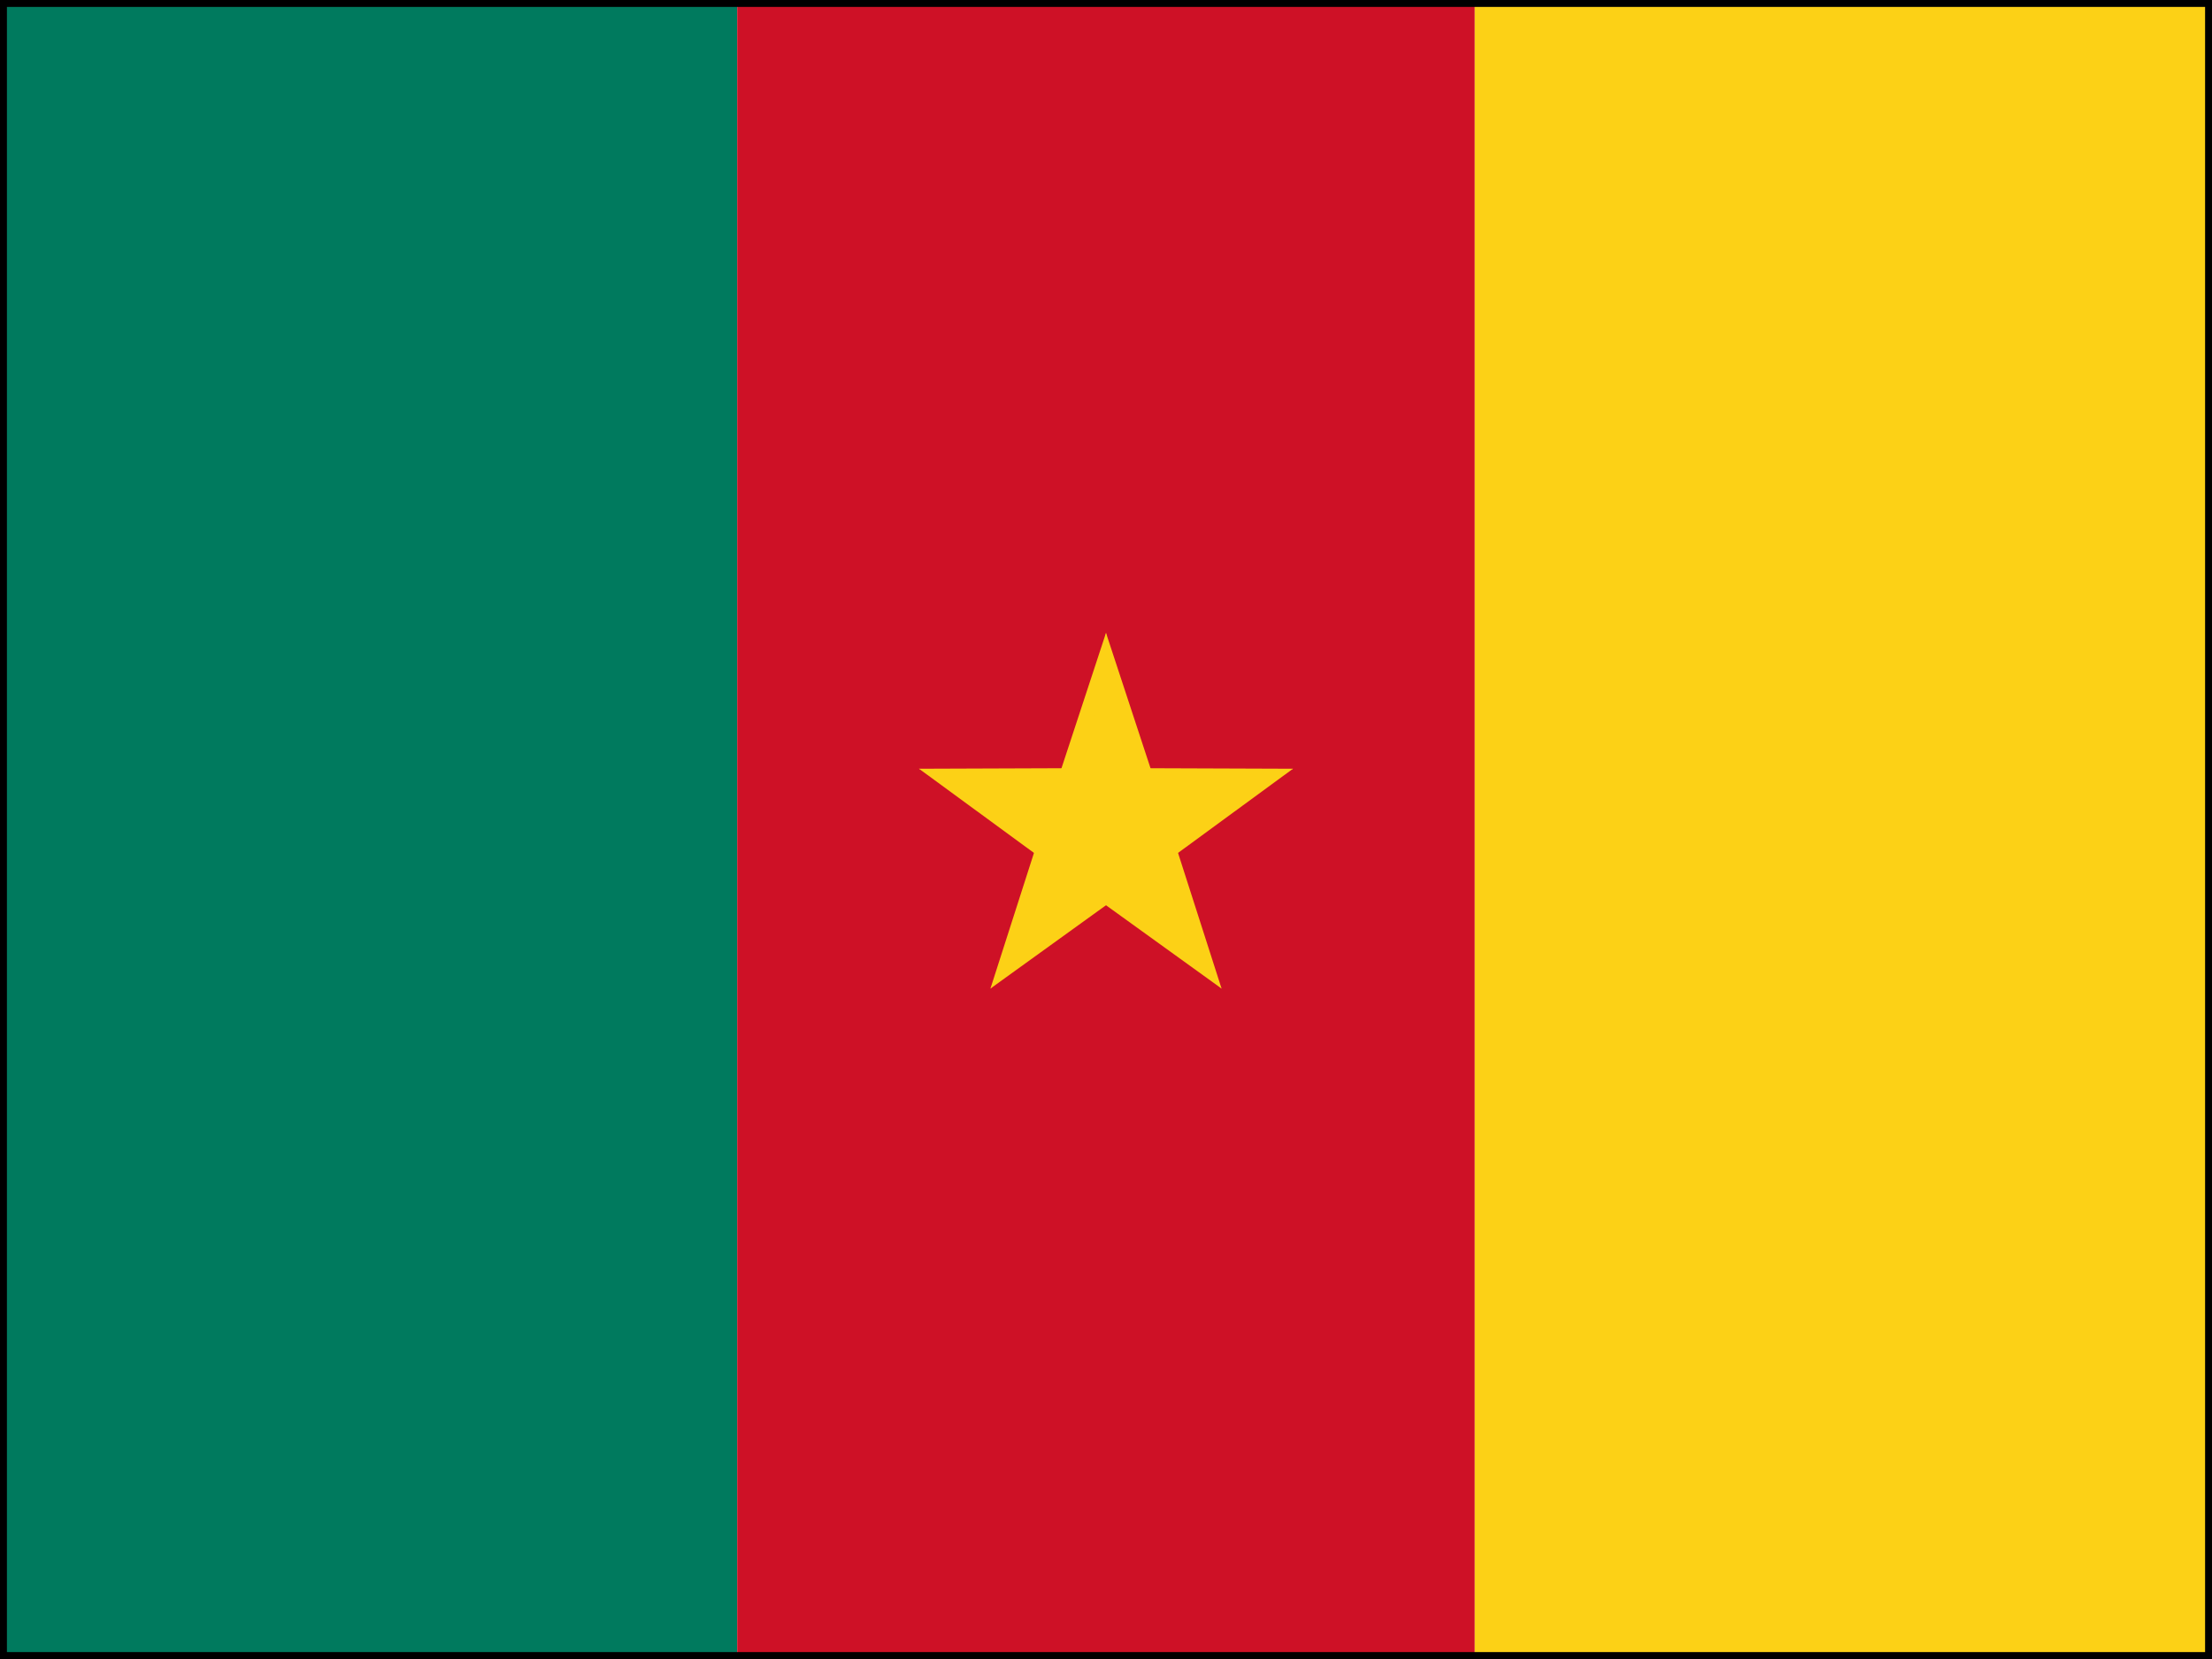
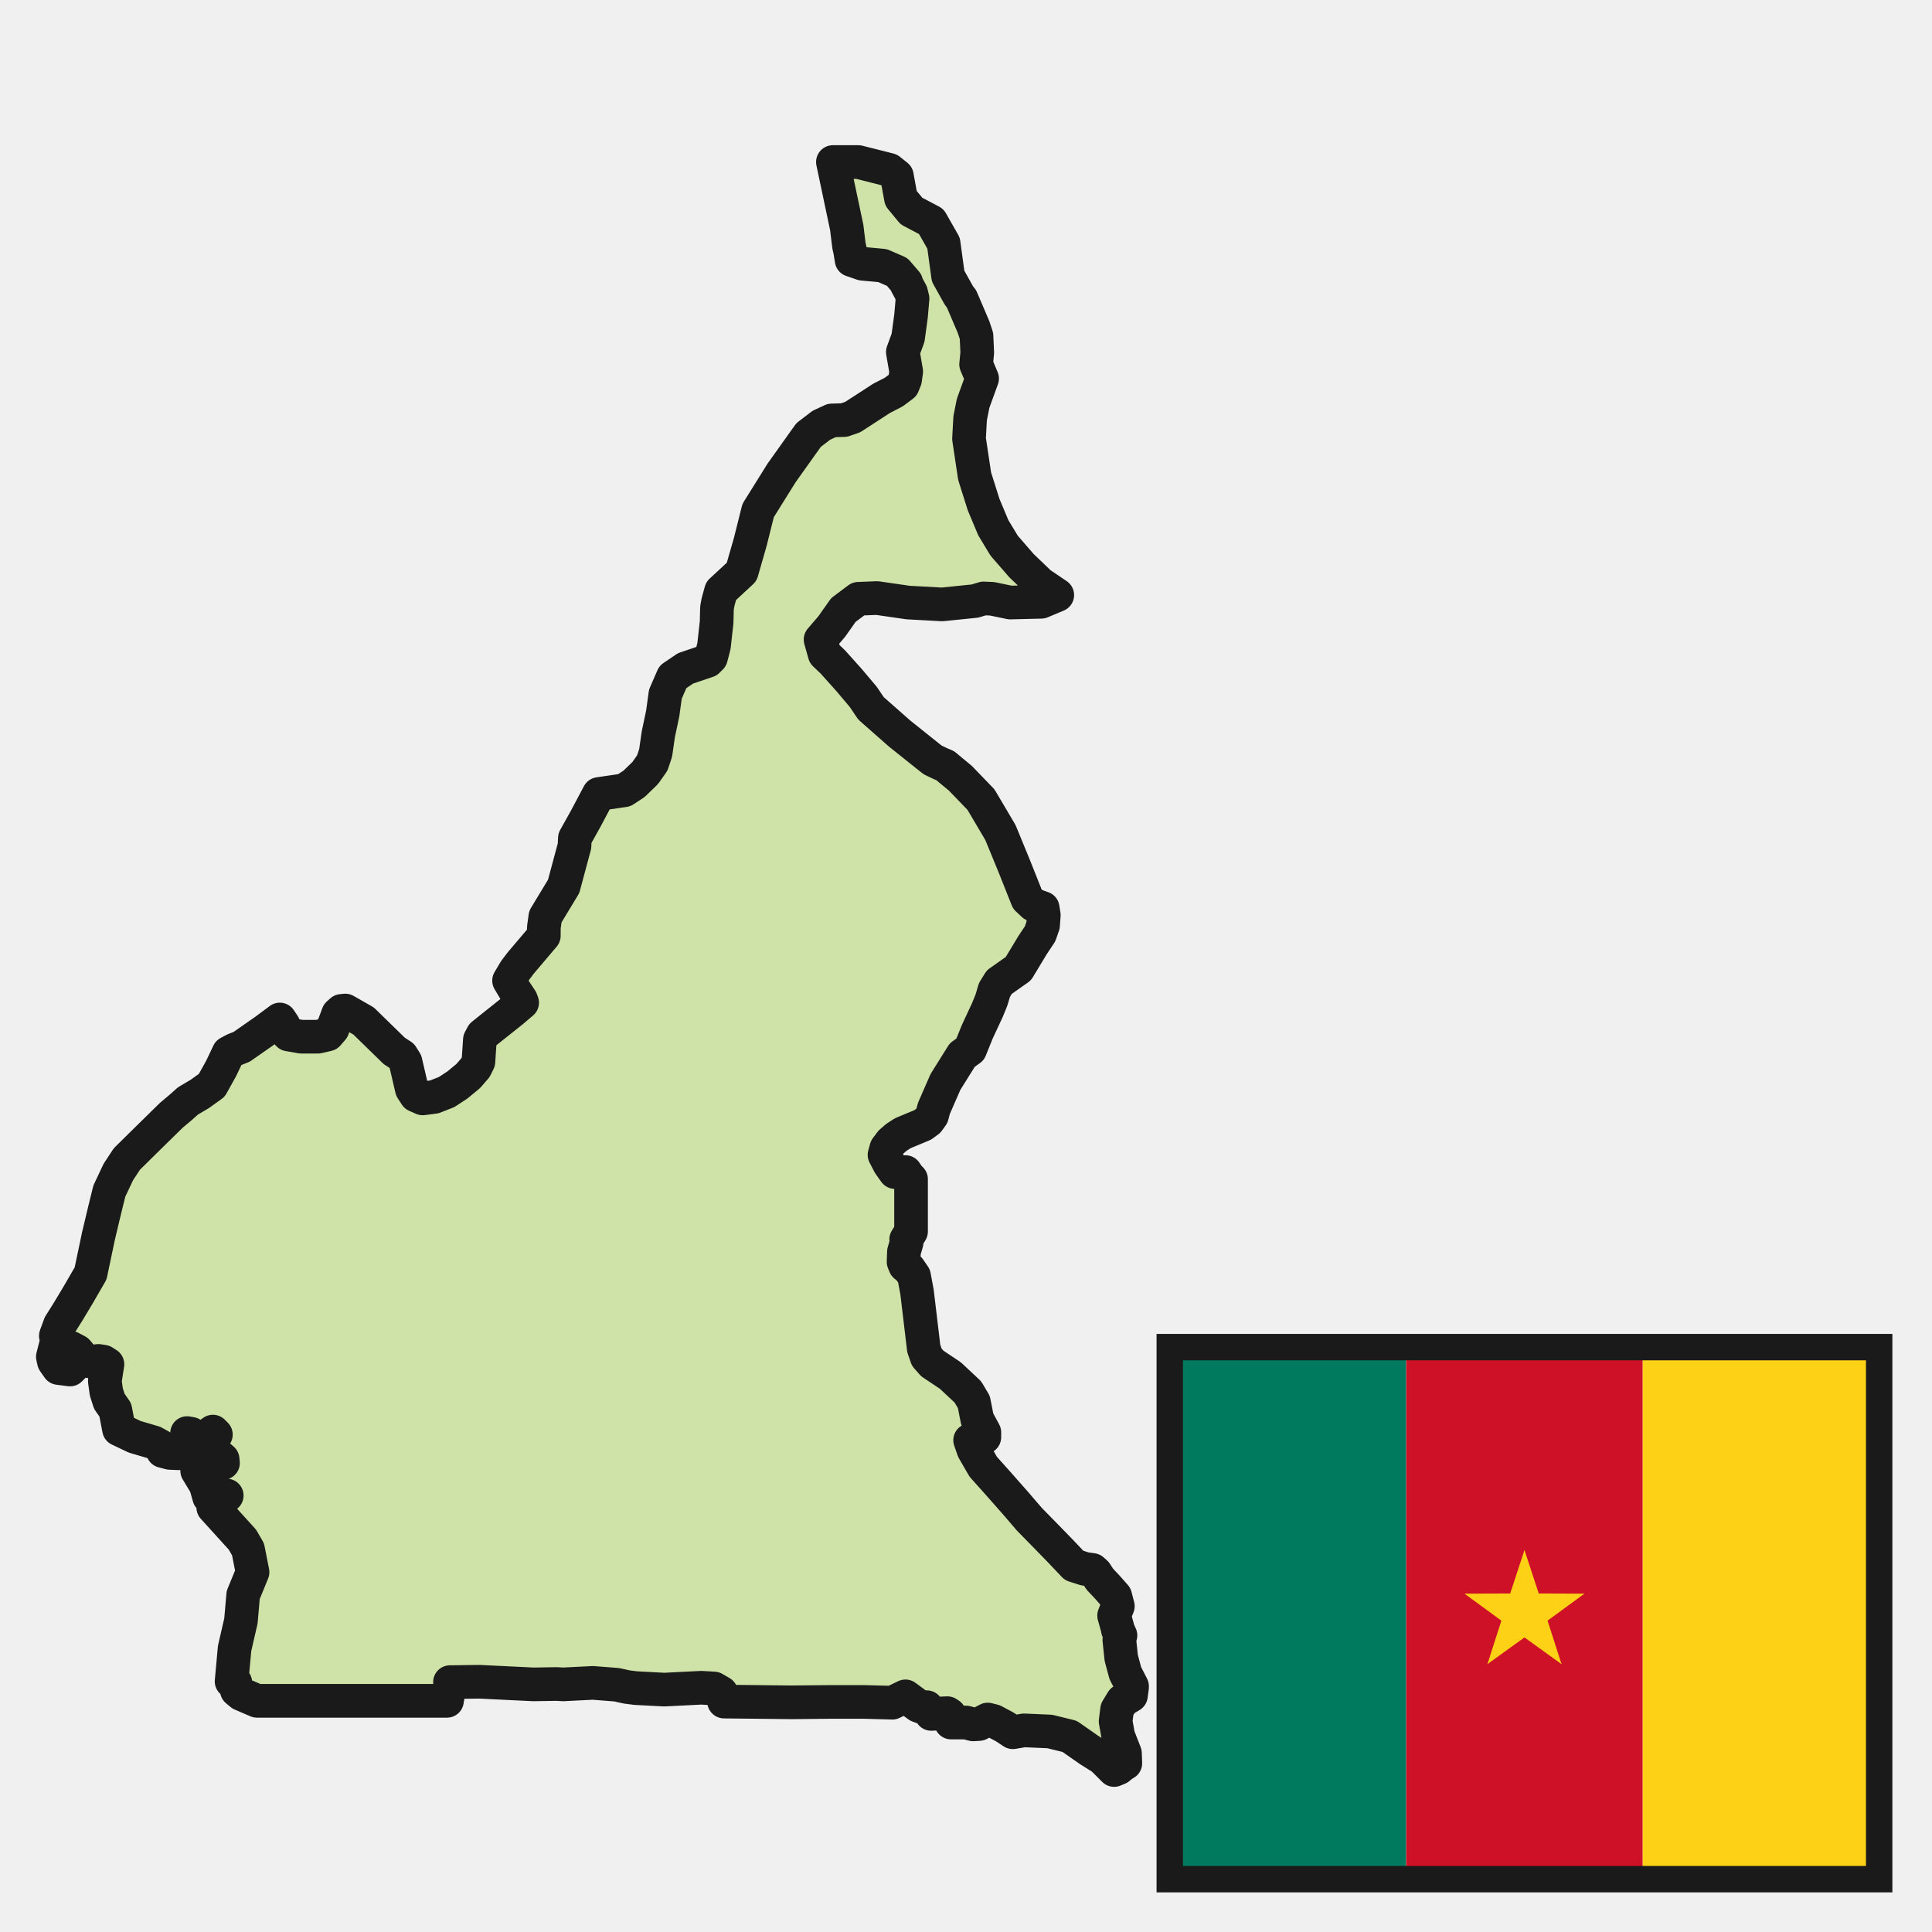
- <svg xmlns="http://www.w3.org/2000/svg" xmlns:xlink="http://www.w3.org/1999/xlink" id="flag-icons-cm" viewBox="0 0 640 480" data-copyright="© 2026 Sensory App House">
-   <path fill="#007a5e" d="M0 0h213.3v480H0z" />
-   <path fill="#ce1126" d="M213.3 0h213.4v480H213.3z" />
-   <path fill="#fcd116" d="M426.7 0H640v480H426.7z" />
-   <g fill="#fcd116" transform="translate(320 240)scale(7.1111)">
-     <g id="cm-b">
-       <path id="cm-a" d="M0-8-2.5-.4 1.3.9z" />
-       <use xlink:href="#cm-a" width="100%" height="100%" transform="scale(-1 1)" />
+ <svg xmlns="http://www.w3.org/2000/svg" xmlns:xlink="http://www.w3.org/1999/xlink" viewBox="0 0 512 512">
+   <g transform="translate(-96.69 2.31) scale(0.991)">
+     <path d="M 112.5 354.9 L 113.6 351.9 L 115.8 348.4 L 118.5 343.9 L 121.8 338.2 L 123.9 328.2 L 125.4 321.9 L 126.8 316.2 L 129.2 311.1 L 131.5 307.6 L 138.3 300.9 L 143.4 295.9 L 145.9 293.8 L 147.8 292.1 L 151.0 290.2 L 154.2 287.9 L 156.7 283.4 L 158.7 279.2 L 160.2 278.4 L 162.2 277.6 L 168.5 273.2 L 172.4 270.3 L 173.4 271.8 L 174.0 273.5 L 174.7 274.3 L 178.1 274.9 L 182.6 274.9 L 185.2 274.3 L 186.5 272.8 L 188.0 268.8 L 188.9 268.0 L 189.9 267.9 L 194.8 270.7 L 198.9 274.7 L 203.0 278.7 L 205.0 280.0 L 206.0 281.6 L 207.7 288.9 L 208.8 290.6 L 210.6 291.4 L 213.7 291.0 L 217.0 289.7 L 219.9 287.8 L 222.8 285.4 L 224.7 283.2 L 225.5 281.6 L 225.9 275.7 L 226.6 274.4 L 229.6 272.0 L 234.5 268.1 L 237.2 265.8 L 236.9 265.0 L 235.3 262.6 L 233.7 259.9 L 235.3 257.2 L 236.9 255.1 L 243.0 247.9 L 243.0 245.7 L 243.4 242.8 L 248.3 234.7 L 251.2 223.9 L 251.3 221.8 L 254.2 216.6 L 257.7 210.0 L 264.5 209.0 L 267.1 207.3 L 270.1 204.4 L 272.0 201.7 L 272.9 199.0 L 273.6 194.1 L 274.8 188.4 L 275.5 183.3 L 277.5 178.7 L 280.9 176.4 L 286.8 174.4 L 287.7 173.5 L 288.5 170.4 L 289.2 164.1 L 289.3 160.2 L 289.6 158.6 L 290.4 155.7 L 295.9 150.6 L 298.2 142.6 L 300.3 134.2 L 306.6 124.1 L 313.8 114.0 L 317.2 111.4 L 320.0 110.1 L 323.3 110.0 L 325.6 109.2 L 333.3 104.2 L 336.6 102.5 L 339.0 100.7 L 339.6 99.2 L 339.9 97.0 L 339.0 91.8 L 340.4 88.0 L 341.2 82.1 L 341.6 77.5 L 341.2 75.9 L 340.0 73.7 L 339.9 73.2 L 337.5 70.4 L 333.6 68.7 L 328.2 68.2 L 325.3 67.2 L 324.9 64.7 L 324.6 63.4 L 324.4 61.8 L 324.0 58.5 L 320.3 41.0 L 327.1 41.0 L 335.4 43.1 L 337.4 44.7 L 338.5 50.7 L 341.3 54.1 L 346.6 56.9 L 349.9 62.7 L 351.1 71.5 L 354.0 76.7 L 354.7 77.6 L 357.9 85.1 L 358.7 87.5 L 358.9 92.0 L 358.6 95.1 L 360.2 98.9 L 357.8 105.5 L 357.0 109.5 L 356.7 115.0 L 358.2 125.0 L 360.6 132.6 L 363.2 138.8 L 366.1 143.6 L 370.7 148.9 L 375.7 153.7 L 380.3 156.8 L 376.0 158.6 L 367.7 158.8 L 362.9 157.8 L 360.6 157.7 L 358.3 158.4 L 349.5 159.3 L 340.4 158.8 L 332.1 157.6 L 327.1 157.8 L 323.1 160.8 L 320.0 165.2 L 317.0 168.7 L 318.1 172.6 L 320.3 174.7 L 324.6 179.5 L 328.4 184.0 L 330.5 187.1 L 338.1 193.8 L 345.6 199.8 L 347.0 200.9 L 349.1 201.9 L 350.3 202.4 L 354.4 205.8 L 359.9 211.5 L 365.1 220.3 L 368.8 229.3 L 372.3 238.1 L 373.9 239.6 L 376.4 240.5 L 376.7 242.4 L 376.5 245.1 L 375.7 247.4 L 373.7 250.4 L 369.9 256.7 L 364.8 260.3 L 363.5 262.4 L 362.7 265.1 L 361.6 267.8 L 358.9 273.6 L 357.0 278.3 L 354.9 279.8 L 350.4 287.0 L 347.3 294.1 L 346.8 296.0 L 345.8 297.4 L 344.3 298.5 L 339.0 300.7 L 337.3 301.8 L 335.8 303.1 L 334.6 304.7 L 334.1 306.5 L 335.4 309.0 L 336.9 311.1 L 338.4 311.2 L 339.7 311.1 L 340.5 312.3 L 341.2 313.0 L 341.2 327.0 L 339.9 329.1 L 340.0 330.0 L 339.3 332.4 L 339.2 335.1 L 339.6 336.1 L 340.7 337.0 L 342.0 338.9 L 342.8 343.2 L 344.6 358.3 L 345.4 360.6 L 346.9 362.3 L 351.7 365.5 L 356.4 369.9 L 358.0 372.6 L 358.9 377.2 L 360.8 380.7 L 360.8 382.0 L 359.9 382.4 L 358.2 382.5 L 357.0 382.8 L 357.9 385.4 L 360.5 389.9 L 364.7 394.6 L 369.2 399.7 L 372.8 403.9 L 377.5 408.7 L 381.1 412.4 L 384.8 416.3 L 387.6 417.2 L 389.7 417.5 L 390.6 418.3 L 391.7 420.0 L 393.6 422.0 L 395.8 424.5 L 396.5 427.2 L 395.5 429.7 L 396.5 433.3 L 396.5 433.5 L 397.2 435.0 L 396.9 436.2 L 397.4 441.0 L 398.5 445.1 L 400.3 448.6 L 400.3 448.9 L 400.0 451.1 L 397.7 452.5 L 396.3 454.8 L 395.9 458.0 L 396.6 461.9 L 398.4 466.5 L 398.5 469.2 L 397.8 469.6 L 396.7 470.5 L 395.5 471.0 L 392.4 467.9 L 388.9 465.7 L 383.6 462.0 L 378.3 460.7 L 371.4 460.4 L 368.4 460.9 L 366.3 459.5 L 363.3 457.9 L 361.7 457.5 L 359.4 458.7 L 357.8 458.8 L 355.9 458.3 L 351.9 458.3 L 351.5 456.2 L 350.9 455.8 L 346.6 456.0 L 345.4 454.2 L 344.7 454.4 L 343.1 453.8 L 339.7 451.3 L 336.2 453.0 L 328.7 452.8 L 319.2 452.8 L 309.3 452.9 L 300.3 452.8 L 291.2 452.7 L 290.4 450.3 L 288.5 449.2 L 285.1 449.0 L 275.2 449.5 L 267.6 449.1 L 265.2 448.8 L 262.5 448.2 L 256.1 447.7 L 248.2 448.1 L 246.4 448.0 L 240.2 448.1 L 225.8 447.4 L 217.9 447.5 L 218.0 449.0 L 217.5 450.0 L 217.1 452.5 L 208.4 452.5 L 196.9 452.5 L 186.0 452.5 L 178.7 452.5 L 166.3 452.5 L 162.1 450.7 L 160.9 449.7 L 160.6 448.4 L 160.5 447.6 L 159.5 447.3 L 160.3 438.5 L 162.0 431.1 L 162.6 424.2 L 165.1 418.1 L 163.9 412.0 L 162.4 409.4 L 154.6 400.8 L 158.2 397.6 L 153.5 398.0 L 152.6 394.8 L 150.3 391.0 L 151.6 390.4 L 153.0 388.3 L 157.2 388.9 L 157.1 387.9 L 153.4 384.7 L 153.8 383.0 L 155.3 381.3 L 154.5 380.5 L 151.9 382.4 L 150.0 382.3 L 148.7 381.1 L 147.6 380.9 L 148.2 383.4 L 146.8 385.5 L 145.4 386.3 L 143.0 386.2 L 141.1 385.7 L 140.5 384.4 L 138.7 383.4 L 133.6 381.9 L 129.4 379.9 L 128.4 374.7 L 126.8 372.4 L 126.0 369.9 L 125.6 367.0 L 126.3 362.5 L 125.2 361.8 L 123.9 361.6 L 122.0 361.8 L 120.3 361.5 L 118.2 359.0 L 116.5 358.1 L 117.6 362.6 L 116.3 363.9 L 113.2 363.5 L 112.0 361.8 L 111.7 360.5 L 113.1 355.0 L 112.5 354.9 Z" fill="#cfe3a8" stroke="#1a1a1a" stroke-width="9" stroke-linejoin="round" fill-rule="evenodd" />
+   </g>
+   <rect x="310" y="357" width="188" height="141" fill="#ffffff" />
+   <g transform="translate(310 357) scale(0.29375)">
+     <path fill="#007a5e" d="M0 0h213.3v480H0z" />
+     <path fill="#ce1126" d="M213.3 0h213.4v480H213.3z" />
+     <path fill="#fcd116" d="M426.7 0H640v480H426.7z" />
+     <g fill="#fcd116" transform="translate(320 240)scale(7.1111)">
+       <g id="cm-b">
+         <path id="cm-a" d="M0-8-2.5-.4 1.3.9z" />
+         <use xlink:href="#cm-a" width="100%" height="100%" transform="scale(-1 1)" />
+       </g>
+       <use xlink:href="#cm-b" width="100%" height="100%" transform="rotate(72)" />
+       <use xlink:href="#cm-b" width="100%" height="100%" transform="rotate(144)" />
+       <use xlink:href="#cm-b" width="100%" height="100%" transform="rotate(-144)" />
+       <use xlink:href="#cm-b" width="100%" height="100%" transform="rotate(-72)" />
    </g>
-     <use xlink:href="#cm-b" width="100%" height="100%" transform="rotate(72)" />
-     <use xlink:href="#cm-b" width="100%" height="100%" transform="rotate(144)" />
-     <use xlink:href="#cm-b" width="100%" height="100%" transform="rotate(-144)" />
-     <use xlink:href="#cm-b" width="100%" height="100%" transform="rotate(-72)" />
+     <rect x="1" y="1" width="638" height="478" fill="none" stroke="#000000" stroke-width="2" />
  </g>
-   <rect x="1" y="1" width="638" height="478" fill="none" stroke="#000000" stroke-width="2" />
+   <rect x="310" y="357" width="188" height="141" fill="none" stroke="#1a1a1a" stroke-width="7" />
</svg>
